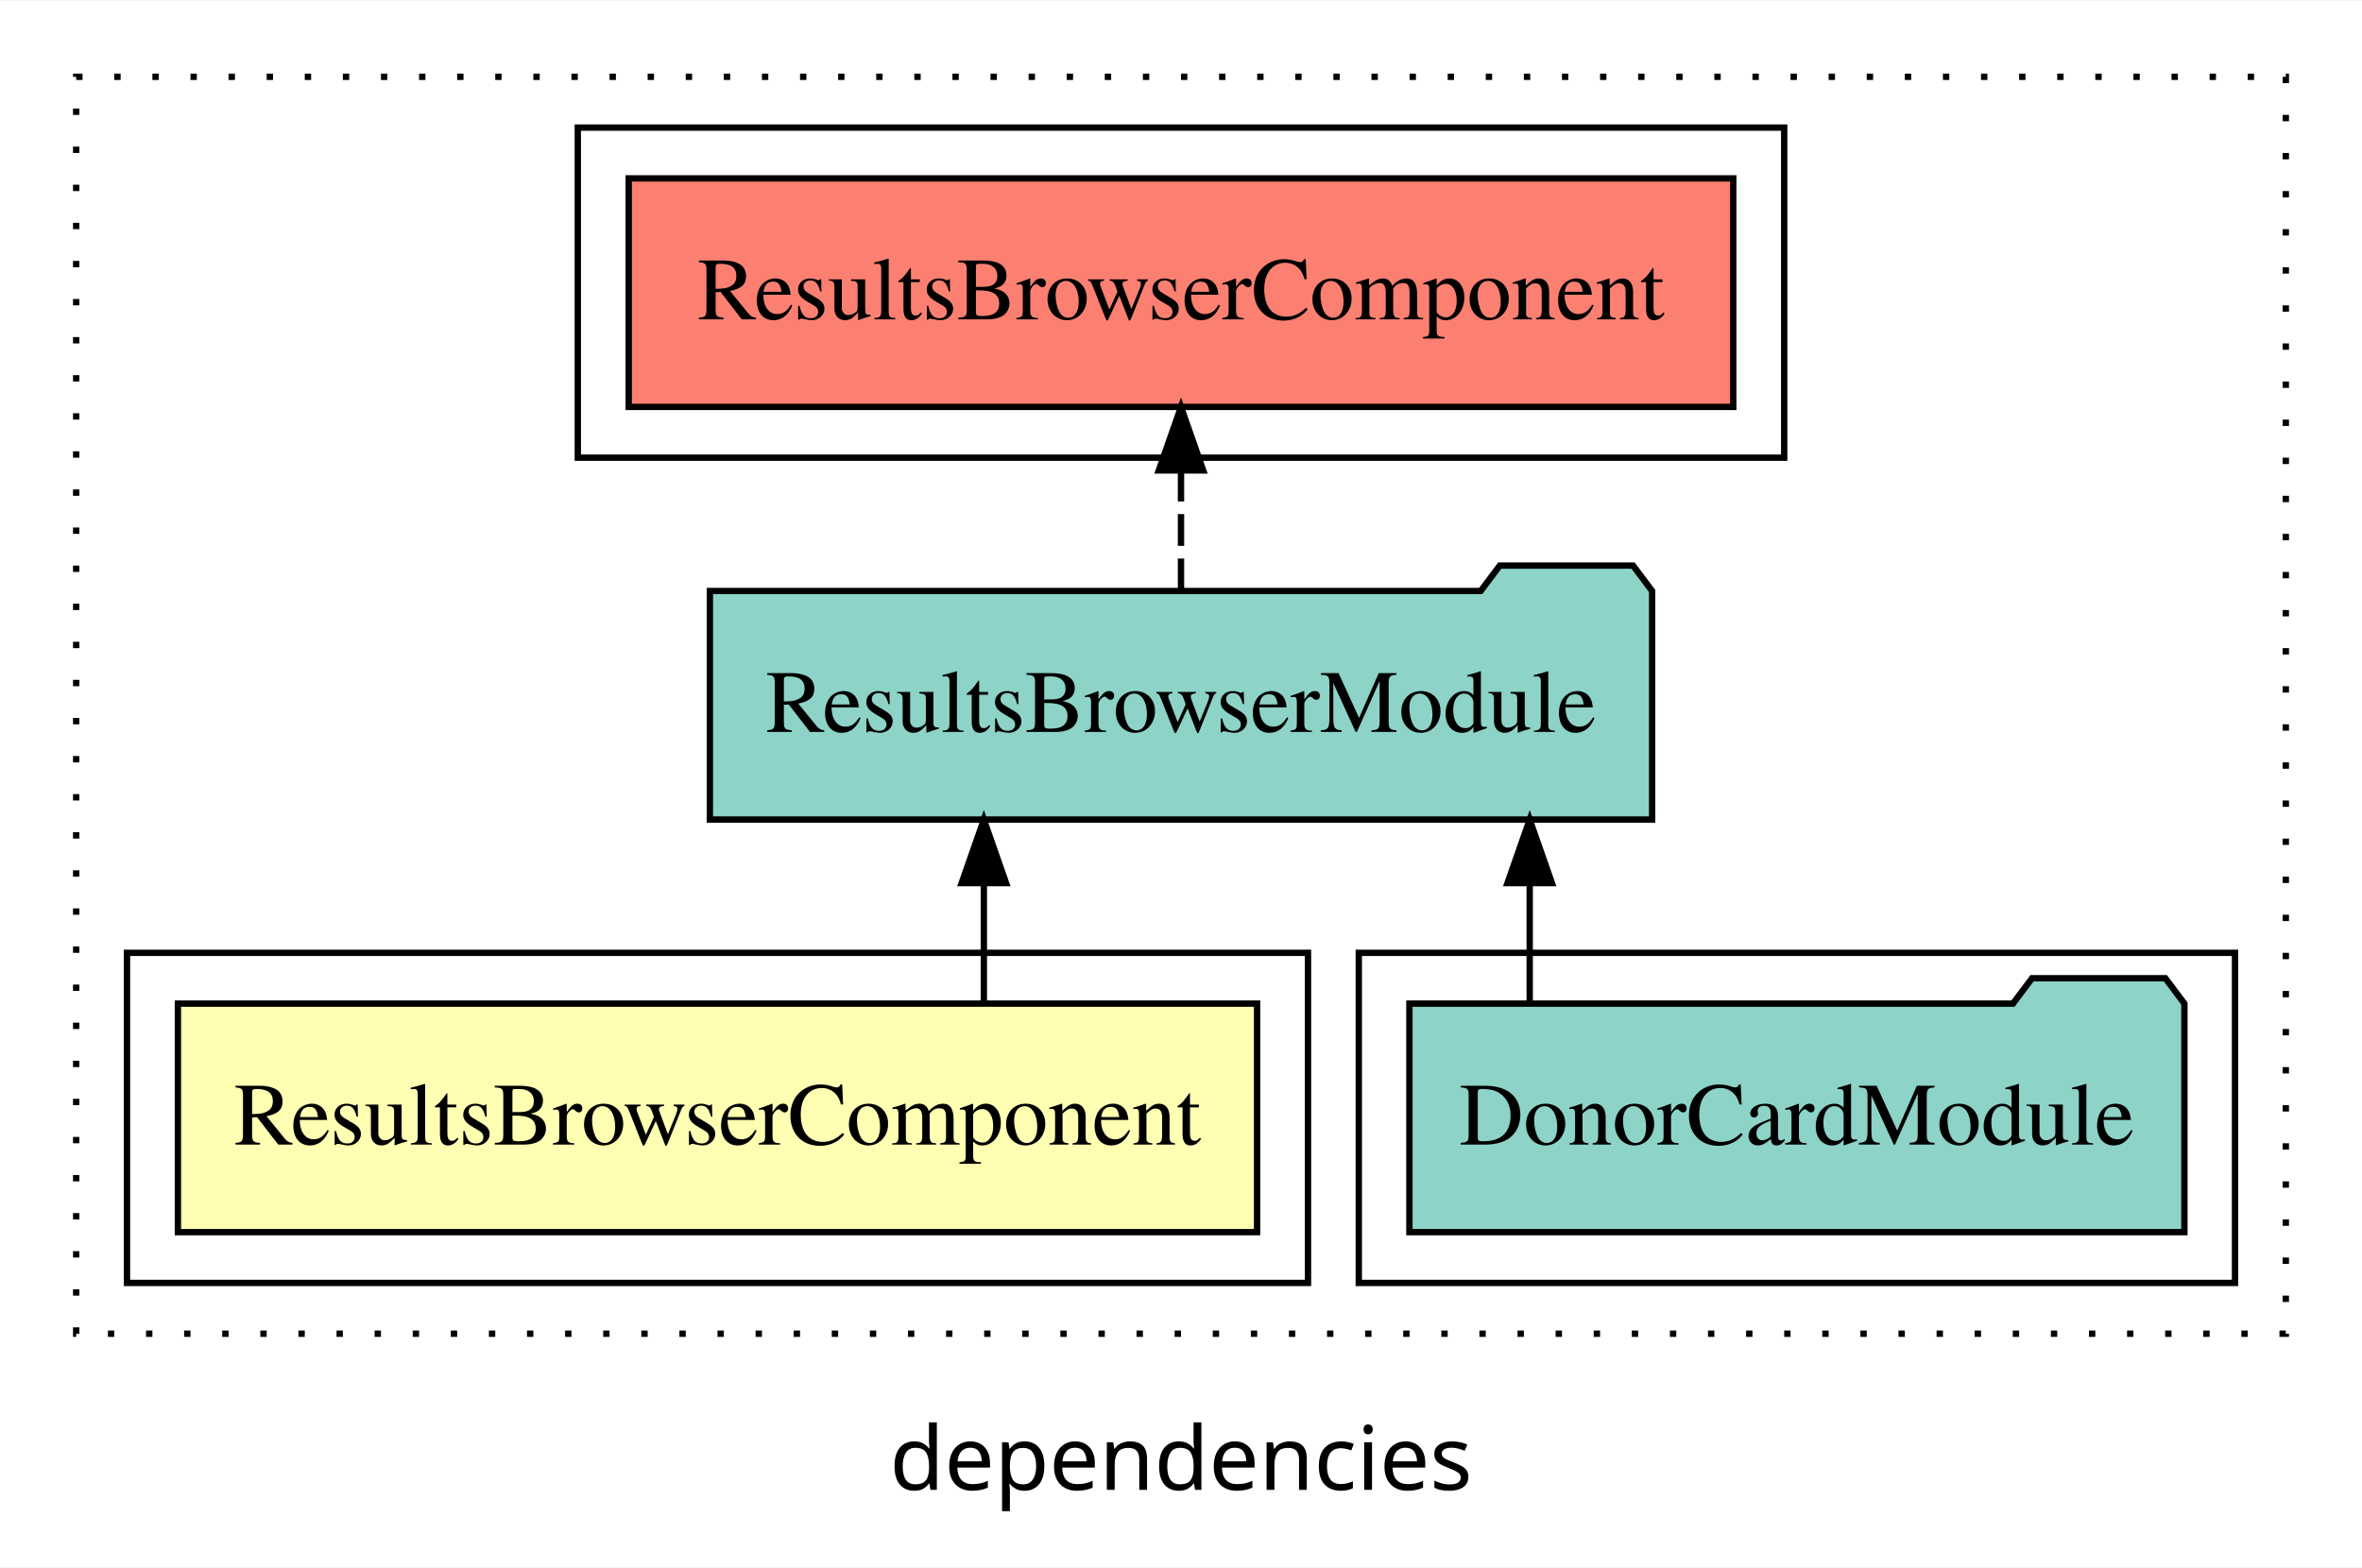
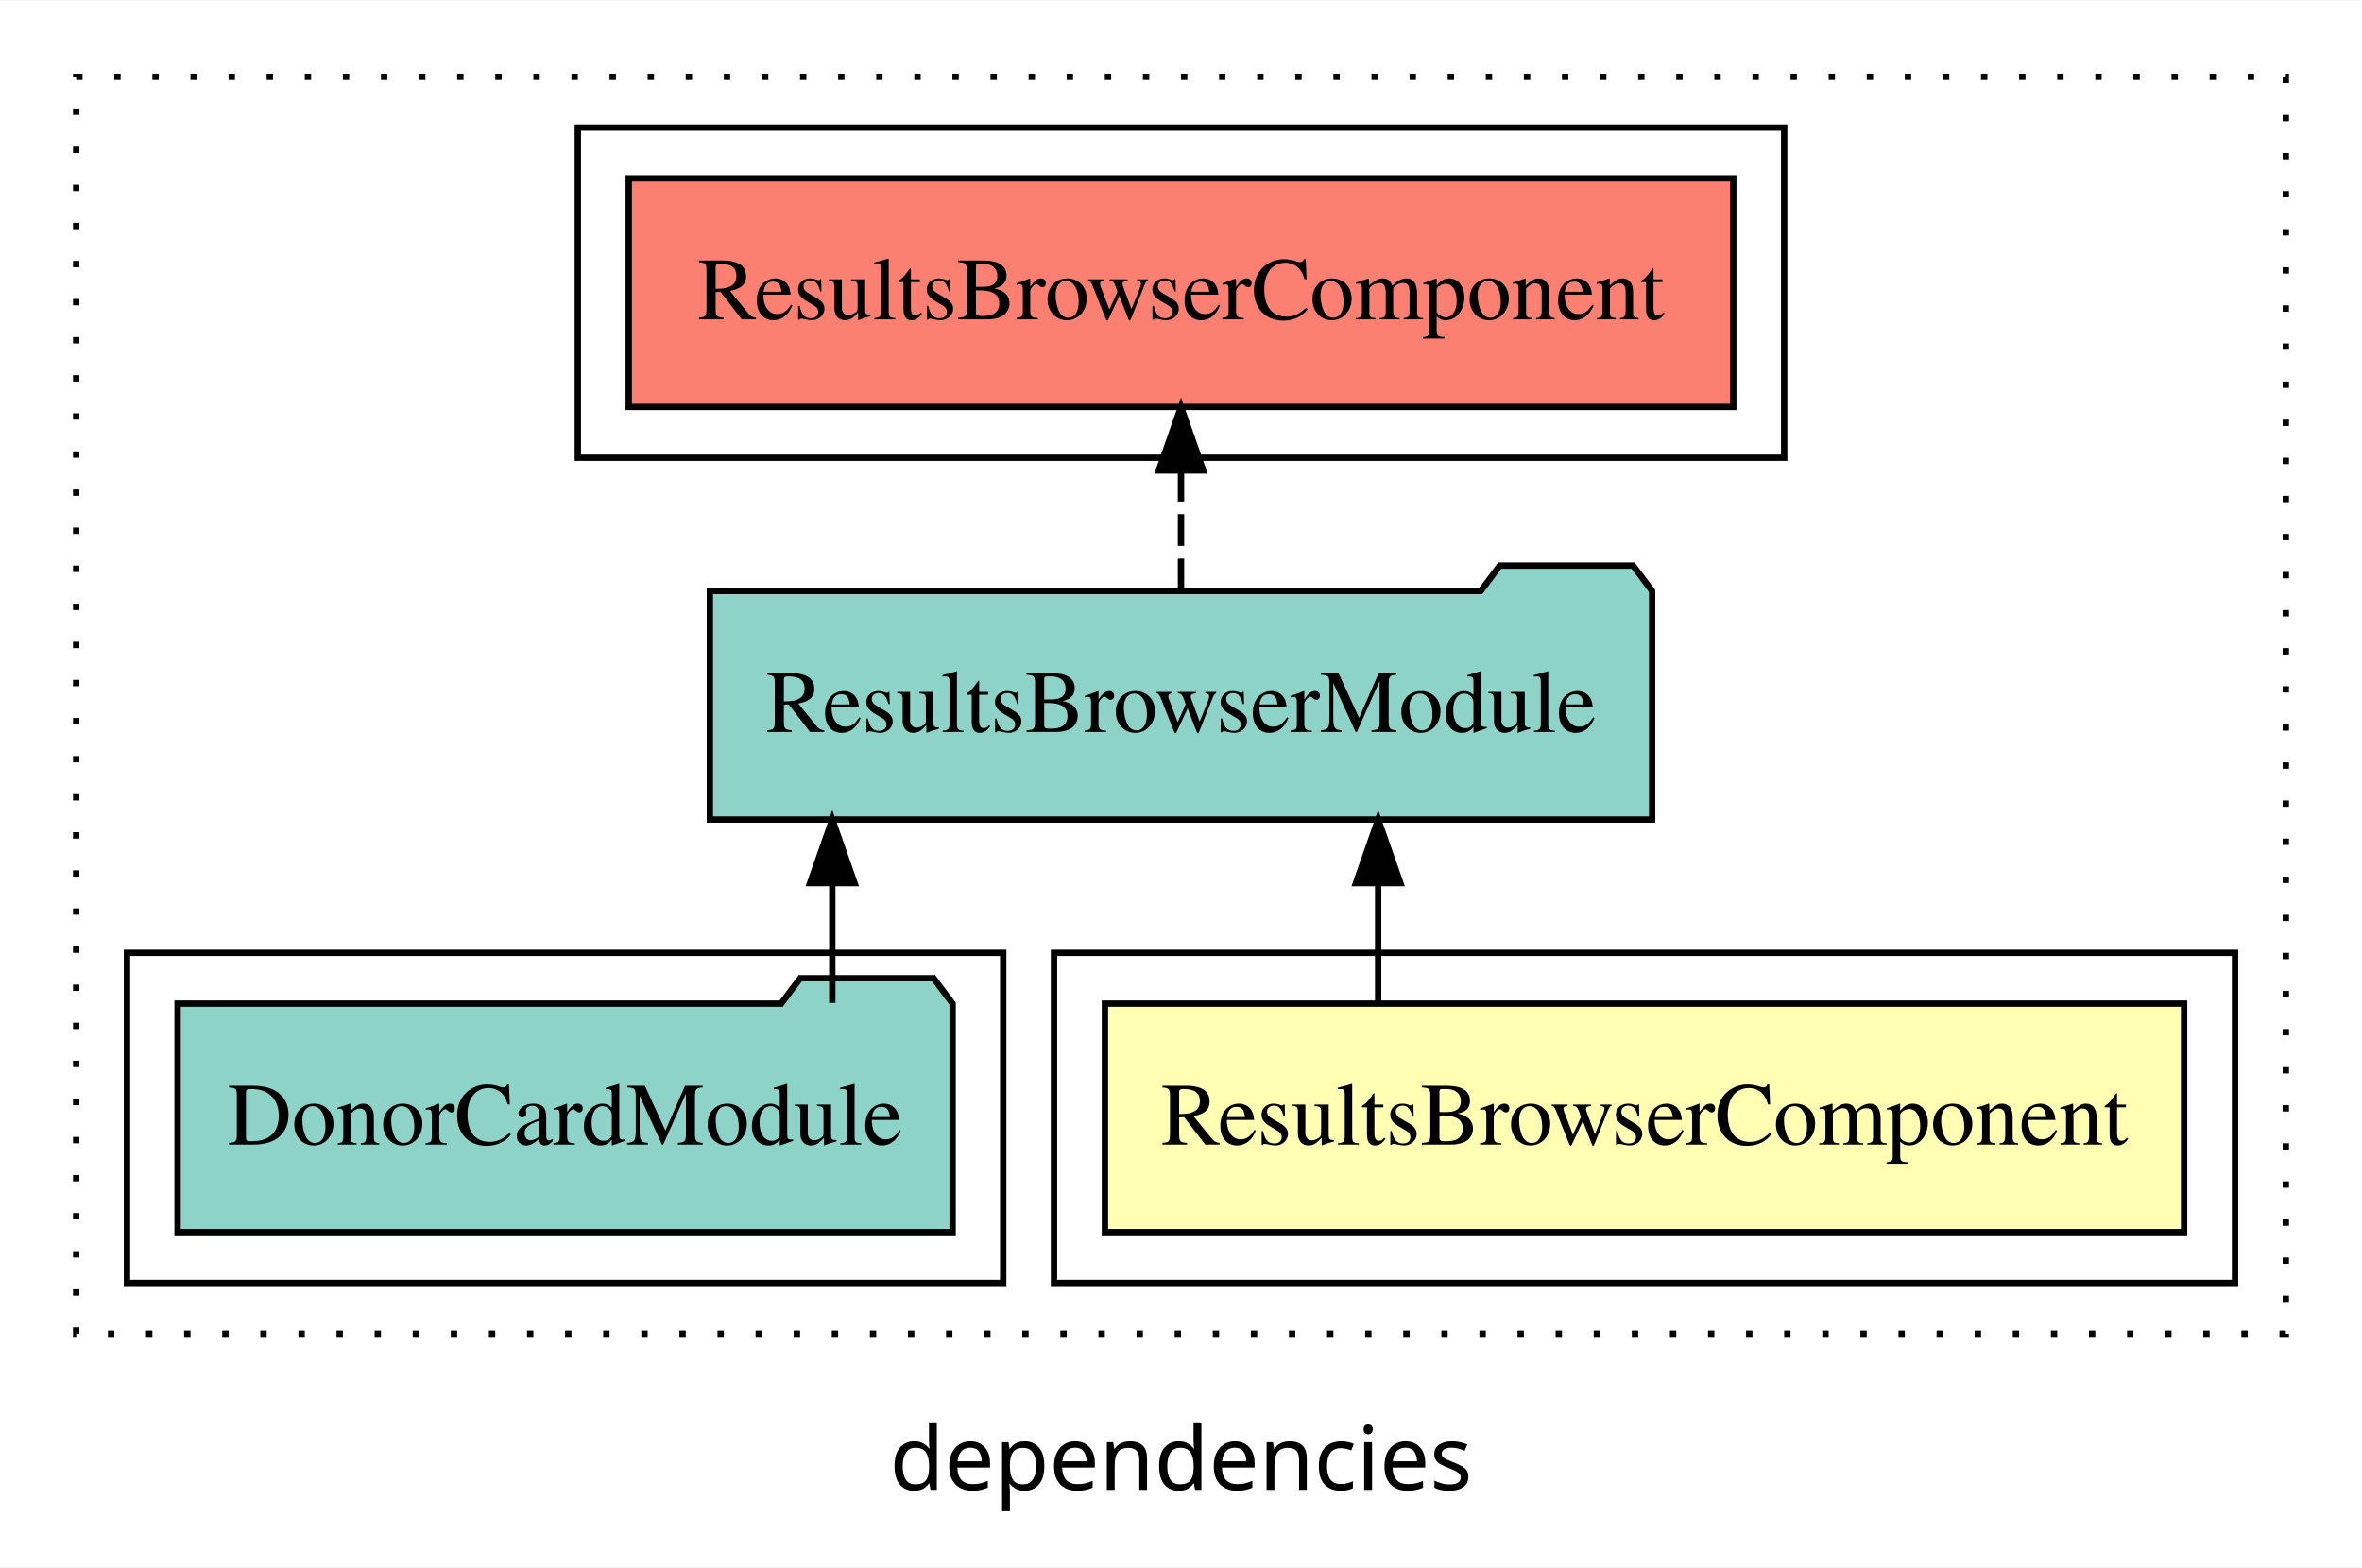
<svg xmlns="http://www.w3.org/2000/svg" width="372pt" height="247pt" viewBox="0.00 0.00 372.00 246.80">
  <g id="graph0" class="graph" transform="scale(1 1) rotate(0) translate(4 242.8)">
    <polygon fill="white" stroke="transparent" points="-4,4 -4,-242.8 368,-242.8 368,4 -4,4" />
    <text text-anchor="middle" x="182" y="-8.2" font-family="sans-serif" font-size="14.00">dependencies</text>
    <g id="clust1" class="cluster">
      <polygon fill="none" stroke="black" stroke-dasharray="1,5" points="8,-32.8 8,-230.8 356,-230.8 356,-32.8 8,-32.8" />
    </g>
+     <g id="clust2" class="cluster">
+       <polygon fill="none" stroke="black" points="162,-40.8 162,-92.8 348,-92.8 348,-40.8 162,-40.8" />
+     </g>
    <g id="clust5" class="cluster">
      <polygon fill="none" stroke="black" points="87,-170.8 87,-222.8 277,-222.8 277,-170.8 87,-170.8" />
    </g>
    <g id="clust4" class="cluster">
-       <polygon fill="none" stroke="black" points="210,-40.8 210,-92.8 348,-92.8 348,-40.8 210,-40.8" />
-     </g>
-     <g id="clust2" class="cluster">
-       <polygon fill="none" stroke="black" points="16,-40.8 16,-92.8 202,-92.8 202,-40.8 16,-40.8" />
+       <polygon fill="none" stroke="black" points="16,-40.8 16,-92.8 154,-92.8 154,-40.8 16,-40.8" />
    </g>
    <g id="node1" class="node">
-       <polygon fill="#ffffb3" stroke="black" points="193.98,-84.8 24.02,-84.8 24.02,-48.8 193.98,-48.8 193.98,-84.8" />
-       <text text-anchor="middle" x="109" y="-62.6" font-family="Times,serif" font-size="14.00">ResultsBrowserComponent</text>
+       <polygon fill="#ffffb3" stroke="black" points="339.98,-84.8 170.02,-84.8 170.02,-48.8 339.98,-48.8 339.98,-84.8" />
+       <text text-anchor="middle" x="255" y="-62.6" font-family="Times,serif" font-size="14.00">ResultsBrowserComponent</text>
    </g>
    <g id="node2" class="node">
      <polygon fill="#8dd3c7" stroke="black" points="256.2,-149.8 253.2,-153.8 232.2,-153.8 229.2,-149.8 107.8,-149.8 107.8,-113.8 256.2,-113.8 256.2,-149.8" />
      <text text-anchor="middle" x="182" y="-127.6" font-family="Times,serif" font-size="14.00">ResultsBrowserModule</text>
    </g>
    <g id="edge1" class="edge">
-       <path fill="none" stroke="black" d="M150.95,-84.91C150.95,-84.91 150.95,-103.79 150.95,-103.79" />
-       <polygon fill="black" stroke="black" points="147.45,-103.79 150.95,-113.79 154.45,-103.79 147.45,-103.79" />
+       <path fill="none" stroke="black" d="M213.05,-84.91C213.05,-84.91 213.05,-103.79 213.05,-103.79" />
+       <polygon fill="black" stroke="black" points="209.55,-103.79 213.05,-113.79 216.55,-103.79 209.55,-103.79" />
    </g>
    <g id="node4" class="node">
      <polygon fill="#fb8072" stroke="black" points="268.98,-214.8 95.02,-214.8 95.02,-178.8 268.98,-178.8 268.98,-214.8" />
      <text text-anchor="middle" x="182" y="-192.6" font-family="Times,serif" font-size="14.00">ResultsBrowserComponent </text>
    </g>
    <g id="edge3" class="edge">
      <path fill="none" stroke="black" stroke-dasharray="5,2" d="M182,-149.91C182,-149.91 182,-168.79 182,-168.79" />
      <polygon fill="black" stroke="black" points="178.5,-168.79 182,-178.79 185.5,-168.79 178.5,-168.79" />
    </g>
    <g id="node3" class="node">
-       <polygon fill="#8dd3c7" stroke="black" points="340.03,-84.8 337.03,-88.8 316.03,-88.8 313.03,-84.8 217.97,-84.8 217.97,-48.8 340.03,-48.8 340.03,-84.8" />
-       <text text-anchor="middle" x="279" y="-62.6" font-family="Times,serif" font-size="14.00">DonorCardModule</text>
+       <polygon fill="#8dd3c7" stroke="black" points="146.03,-84.8 143.03,-88.8 122.03,-88.8 119.03,-84.8 23.97,-84.8 23.97,-48.8 146.03,-48.8 146.03,-84.8" />
+       <text text-anchor="middle" x="85" y="-62.6" font-family="Times,serif" font-size="14.00">DonorCardModule</text>
    </g>
    <g id="edge2" class="edge">
-       <path fill="none" stroke="black" d="M236.92,-84.91C236.92,-84.91 236.92,-103.79 236.92,-103.79" />
-       <polygon fill="black" stroke="black" points="233.42,-103.79 236.92,-113.79 240.42,-103.79 233.42,-103.79" />
+       <path fill="none" stroke="black" d="M127.08,-84.91C127.08,-84.91 127.08,-103.79 127.08,-103.79" />
+       <polygon fill="black" stroke="black" points="123.58,-103.79 127.08,-113.79 130.58,-103.79 123.58,-103.79" />
    </g>
  </g>
</svg>
